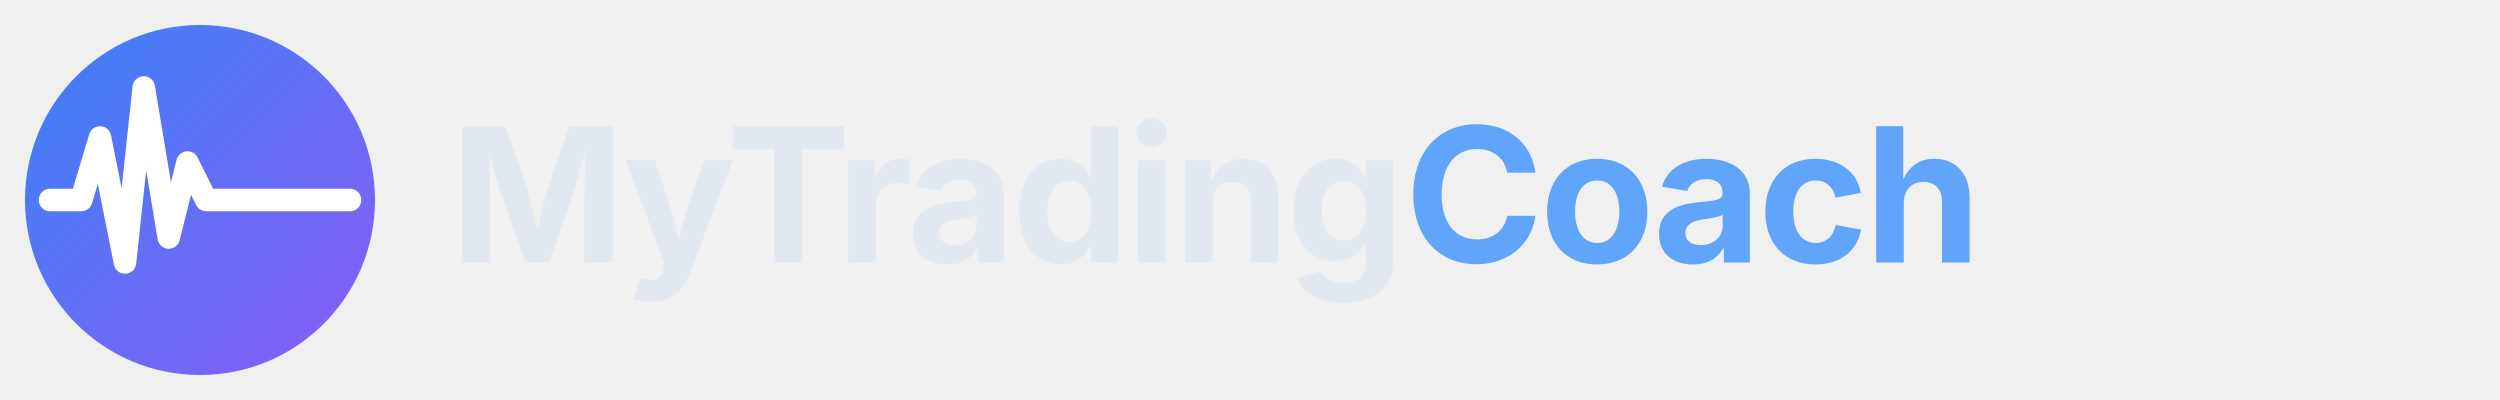
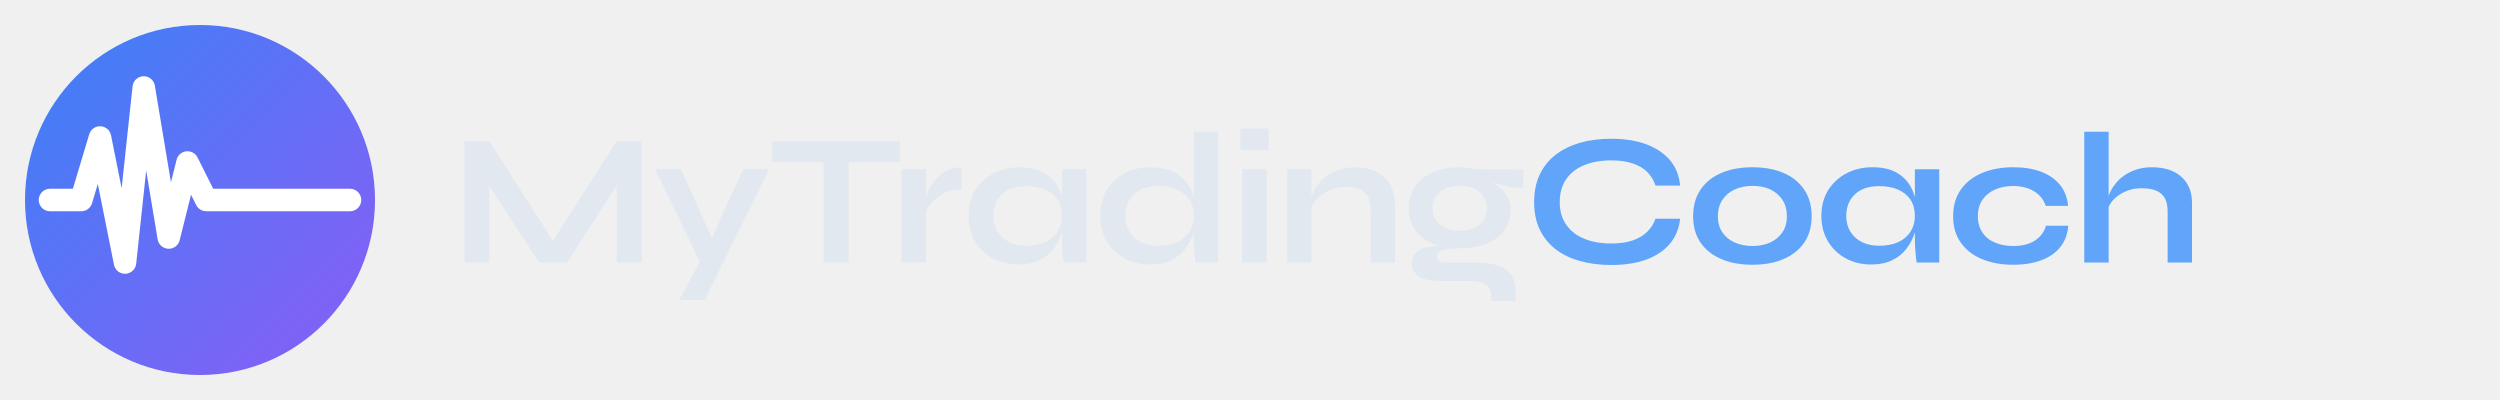
<svg xmlns="http://www.w3.org/2000/svg" viewBox="0 0 200 32" width="200" height="32">
  <defs>
    <linearGradient id="g" x1="0%" y1="0%" x2="100%" y2="100%">
      <stop offset="0%" stop-color="#3b82f6" />
      <stop offset="100%" stop-color="#8b5cf6" />
    </linearGradient>
  </defs>
  <circle cx="16" cy="16" r="14" fill="url(#g)" />
  <polyline points="4,16 6.5,16 8,11 10,21 11.5,7 13.5,19 15,13 16.5,16 28,16" fill="none" stroke="white" stroke-width="1.8" stroke-linecap="round" stroke-linejoin="round" />
-   <text x="36" y="21" font-family="'Syne', -apple-system, sans-serif" font-size="15" font-weight="700" letter-spacing="-0.3" fill="#e2e8f0">MyTrading<tspan fill="#60a5fa">Coach</tspan>
-   </text>
+   <path fill="#e2e8f0" d="M44.7 20.01H43.76L49.34 11.29H51.33V21H49.34V13.95L49.81 14.09L45.36 21H43.12L38.67 14.12L39.15 13.98V21H37.16V11.29H39.15ZM52.41 13.54H54.48L57.7 20.7L56.03 21ZM61.53 13.54 56.37 24H54.34L56.55 19.89L59.45 13.54ZM61.77 11.29H72V12.96H61.77ZM65.89 12.75H67.89V21H65.89ZM72.12 13.54H74.07V21H72.12ZM76.94 15.15Q76.09 15.15 75.48 15.47Q74.86 15.79 74.49 16.26Q74.11 16.73 73.97 17.16L73.95 16.34Q73.97 16.16 74.07 15.8Q74.17 15.45 74.38 15.04Q74.59 14.62 74.94 14.24Q75.28 13.86 75.78 13.62Q76.28 13.38 76.94 13.38ZM81.47 21.16Q80.36 21.16 79.45 20.68Q78.54 20.19 78.01 19.31Q77.48 18.43 77.48 17.28Q77.48 16.09 78.02 15.22Q78.56 14.36 79.48 13.87Q80.4 13.38 81.57 13.38Q82.86 13.38 83.65 13.9Q84.44 14.41 84.8 15.3Q85.16 16.19 85.16 17.28Q85.16 17.94 84.94 18.62Q84.73 19.3 84.3 19.88Q83.87 20.46 83.16 20.81Q82.45 21.16 81.47 21.16ZM82.09 19.66Q82.98 19.66 83.62 19.37Q84.27 19.07 84.62 18.52Q84.96 17.98 84.96 17.28Q84.96 16.52 84.61 15.98Q84.25 15.45 83.62 15.17Q82.98 14.89 82.09 14.89Q80.85 14.89 80.16 15.55Q79.47 16.2 79.47 17.28Q79.47 18 79.8 18.53Q80.13 19.07 80.72 19.37Q81.31 19.66 82.09 19.66ZM84.96 13.54H86.91V21H85.09Q85.09 21 85.06 20.71Q85.02 20.41 84.99 19.96Q84.96 19.52 84.96 19.08ZM92.01 21.16Q90.89 21.16 89.98 20.68Q89.07 20.19 88.55 19.31Q88.02 18.43 88.02 17.28Q88.02 16.09 88.54 15.22Q89.06 14.36 89.96 13.87Q90.86 13.38 92.01 13.38Q93.02 13.38 93.72 13.68Q94.42 13.98 94.86 14.51Q95.3 15.04 95.5 15.75Q95.7 16.45 95.7 17.28Q95.7 17.94 95.49 18.62Q95.28 19.3 94.84 19.88Q94.41 20.46 93.7 20.81Q93 21.16 92.01 21.16ZM92.64 19.66Q93.53 19.66 94.17 19.37Q94.81 19.07 95.16 18.52Q95.51 17.98 95.51 17.28Q95.51 16.52 95.15 15.98Q94.8 15.45 94.16 15.16Q93.53 14.88 92.64 14.88Q91.4 14.88 90.71 15.54Q90.02 16.2 90.02 17.28Q90.02 18 90.34 18.53Q90.67 19.07 91.27 19.37Q91.86 19.66 92.64 19.66ZM95.51 10.54H97.45V21H95.64Q95.59 20.66 95.55 20.11Q95.51 19.56 95.51 19.08ZM101.49 10.28V11.99H99.23V10.28ZM99.38 13.54H101.33V21H99.38ZM102.98 13.54H104.92V21H102.98ZM108.39 13.38Q109.08 13.38 109.66 13.56Q110.25 13.74 110.69 14.12Q111.12 14.49 111.36 15.07Q111.6 15.64 111.6 16.44V21H109.65V16.79Q109.65 15.84 109.19 15.4Q108.73 14.96 107.7 14.96Q106.92 14.96 106.29 15.25Q105.66 15.55 105.27 16.01Q104.88 16.47 104.82 16.96L104.81 16.2Q104.88 15.68 105.15 15.18Q105.42 14.69 105.88 14.27Q106.34 13.86 106.97 13.62Q107.59 13.38 108.39 13.38ZM116.79 19.86Q115.58 19.86 114.65 19.49Q113.73 19.12 113.22 18.41Q112.71 17.68 112.71 16.66Q112.71 15.66 113.21 14.93Q113.7 14.19 114.62 13.79Q115.55 13.38 116.79 13.38Q117.14 13.38 117.46 13.43Q117.78 13.47 118.09 13.54L121.86 13.56V15.03Q121.09 15.04 120.31 14.84Q119.52 14.64 118.92 14.4L118.88 14.29Q119.39 14.54 119.84 14.89Q120.28 15.24 120.56 15.7Q120.84 16.16 120.84 16.75Q120.84 17.73 120.34 18.43Q119.85 19.12 118.94 19.49Q118.03 19.86 116.79 19.86ZM119.3 24.07V23.71Q119.3 23.02 118.85 22.75Q118.41 22.48 117.64 22.48H115.32Q114.64 22.48 114.19 22.38Q113.73 22.27 113.46 22.08Q113.19 21.89 113.07 21.62Q112.95 21.36 112.95 21.06Q112.95 20.46 113.34 20.15Q113.73 19.84 114.39 19.74Q115.05 19.64 115.84 19.7L116.79 19.86Q115.84 19.89 115.39 20.02Q114.93 20.14 114.93 20.52Q114.93 20.75 115.11 20.87Q115.29 21 115.62 21H118.06Q119.07 21 119.78 21.22Q120.5 21.43 120.87 21.95Q121.25 22.47 121.25 23.37V24.07ZM116.79 18.45Q117.44 18.45 117.92 18.24Q118.41 18.03 118.68 17.63Q118.95 17.23 118.95 16.68Q118.95 16.11 118.68 15.71Q118.41 15.3 117.93 15.08Q117.45 14.87 116.79 14.87Q116.14 14.87 115.65 15.08Q115.16 15.3 114.88 15.71Q114.61 16.11 114.61 16.68Q114.61 17.23 114.88 17.63Q115.16 18.03 115.64 18.24Q116.13 18.45 116.79 18.45Z" />
+   <path fill="#60a5fa" d="M134.41 17.5Q134.28 18.68 133.59 19.5Q132.9 20.32 131.72 20.76Q130.53 21.2 128.9 21.2Q127.53 21.2 126.4 20.88Q125.27 20.57 124.45 19.94Q123.63 19.3 123.18 18.37Q122.73 17.43 122.73 16.17Q122.73 14.91 123.18 13.96Q123.63 13.02 124.45 12.38Q125.27 11.75 126.4 11.42Q127.53 11.1 128.9 11.1Q130.53 11.1 131.72 11.55Q132.91 12 133.61 12.83Q134.3 13.66 134.41 14.85H132.44Q132.24 14.22 131.78 13.76Q131.32 13.3 130.6 13.07Q129.88 12.83 128.9 12.83Q127.67 12.83 126.74 13.21Q125.81 13.59 125.3 14.33Q124.78 15.07 124.78 16.17Q124.78 17.25 125.3 17.98Q125.81 18.72 126.74 19.1Q127.67 19.48 128.9 19.48Q129.88 19.48 130.6 19.24Q131.31 19 131.77 18.55Q132.22 18.11 132.44 17.5ZM140.2 21.18Q138.79 21.18 137.72 20.73Q136.65 20.28 136.05 19.42Q135.45 18.55 135.45 17.3Q135.45 16.04 136.05 15.16Q136.65 14.28 137.72 13.83Q138.79 13.38 140.2 13.38Q141.62 13.38 142.67 13.83Q143.73 14.28 144.33 15.16Q144.93 16.04 144.93 17.3Q144.93 18.55 144.33 19.42Q143.73 20.28 142.67 20.73Q141.62 21.18 140.2 21.18ZM140.2 19.68Q140.98 19.68 141.61 19.4Q142.23 19.12 142.59 18.59Q142.95 18.06 142.95 17.3Q142.95 16.53 142.59 15.98Q142.23 15.44 141.62 15.15Q141 14.87 140.2 14.87Q139.42 14.87 138.79 15.15Q138.16 15.44 137.8 15.98Q137.43 16.52 137.43 17.3Q137.43 18.06 137.79 18.59Q138.15 19.12 138.78 19.4Q139.41 19.68 140.2 19.68ZM149.7 21.16Q148.59 21.16 147.68 20.68Q146.77 20.19 146.24 19.31Q145.71 18.43 145.71 17.28Q145.71 16.09 146.25 15.22Q146.79 14.36 147.71 13.87Q148.63 13.38 149.8 13.38Q151.09 13.38 151.88 13.9Q152.67 14.41 153.03 15.3Q153.39 16.19 153.39 17.28Q153.39 17.94 153.18 18.62Q152.97 19.3 152.53 19.88Q152.1 20.46 151.39 20.81Q150.69 21.16 149.7 21.16ZM150.33 19.66Q151.21 19.66 151.86 19.37Q152.5 19.07 152.85 18.52Q153.19 17.98 153.19 17.28Q153.19 16.52 152.84 15.98Q152.49 15.45 151.85 15.17Q151.21 14.89 150.33 14.89Q149.08 14.89 148.39 15.55Q147.7 16.2 147.7 17.28Q147.7 18 148.03 18.53Q148.36 19.07 148.96 19.37Q149.55 19.66 150.33 19.66ZM153.19 13.54H155.14V21H153.33Q153.33 21 153.29 20.71Q153.25 20.41 153.22 19.96Q153.19 19.52 153.19 19.08ZM165.46 18.06Q165.39 19.04 164.84 19.74Q164.29 20.45 163.33 20.81Q162.37 21.18 161.05 21.18Q159.67 21.18 158.59 20.74Q157.5 20.3 156.88 19.43Q156.25 18.57 156.25 17.3Q156.25 16.02 156.88 15.15Q157.5 14.28 158.59 13.83Q159.67 13.38 161.05 13.38Q162.37 13.38 163.32 13.75Q164.26 14.12 164.81 14.8Q165.36 15.5 165.45 16.47H163.66Q163.41 15.72 162.72 15.3Q162.03 14.88 161.05 14.88Q160.27 14.88 159.64 15.15Q159 15.42 158.62 15.95Q158.23 16.48 158.23 17.3Q158.23 18.09 158.61 18.62Q158.98 19.16 159.63 19.42Q160.27 19.68 161.05 19.68Q162.1 19.68 162.77 19.26Q163.44 18.84 163.68 18.06ZM173.41 21V16.91Q173.41 16.29 173.2 15.88Q172.99 15.48 172.54 15.27Q172.08 15.06 171.31 15.06Q170.58 15.06 169.98 15.34Q169.38 15.62 169 16.06Q168.63 16.5 168.58 17L168.57 16.17Q168.64 15.68 168.91 15.18Q169.18 14.69 169.63 14.28Q170.08 13.88 170.72 13.63Q171.36 13.38 172.15 13.38Q172.84 13.38 173.43 13.55Q174.01 13.73 174.45 14.09Q174.88 14.45 175.12 14.98Q175.36 15.51 175.36 16.23V21ZM166.74 21V10.54H168.69V21Z" />
</svg>
